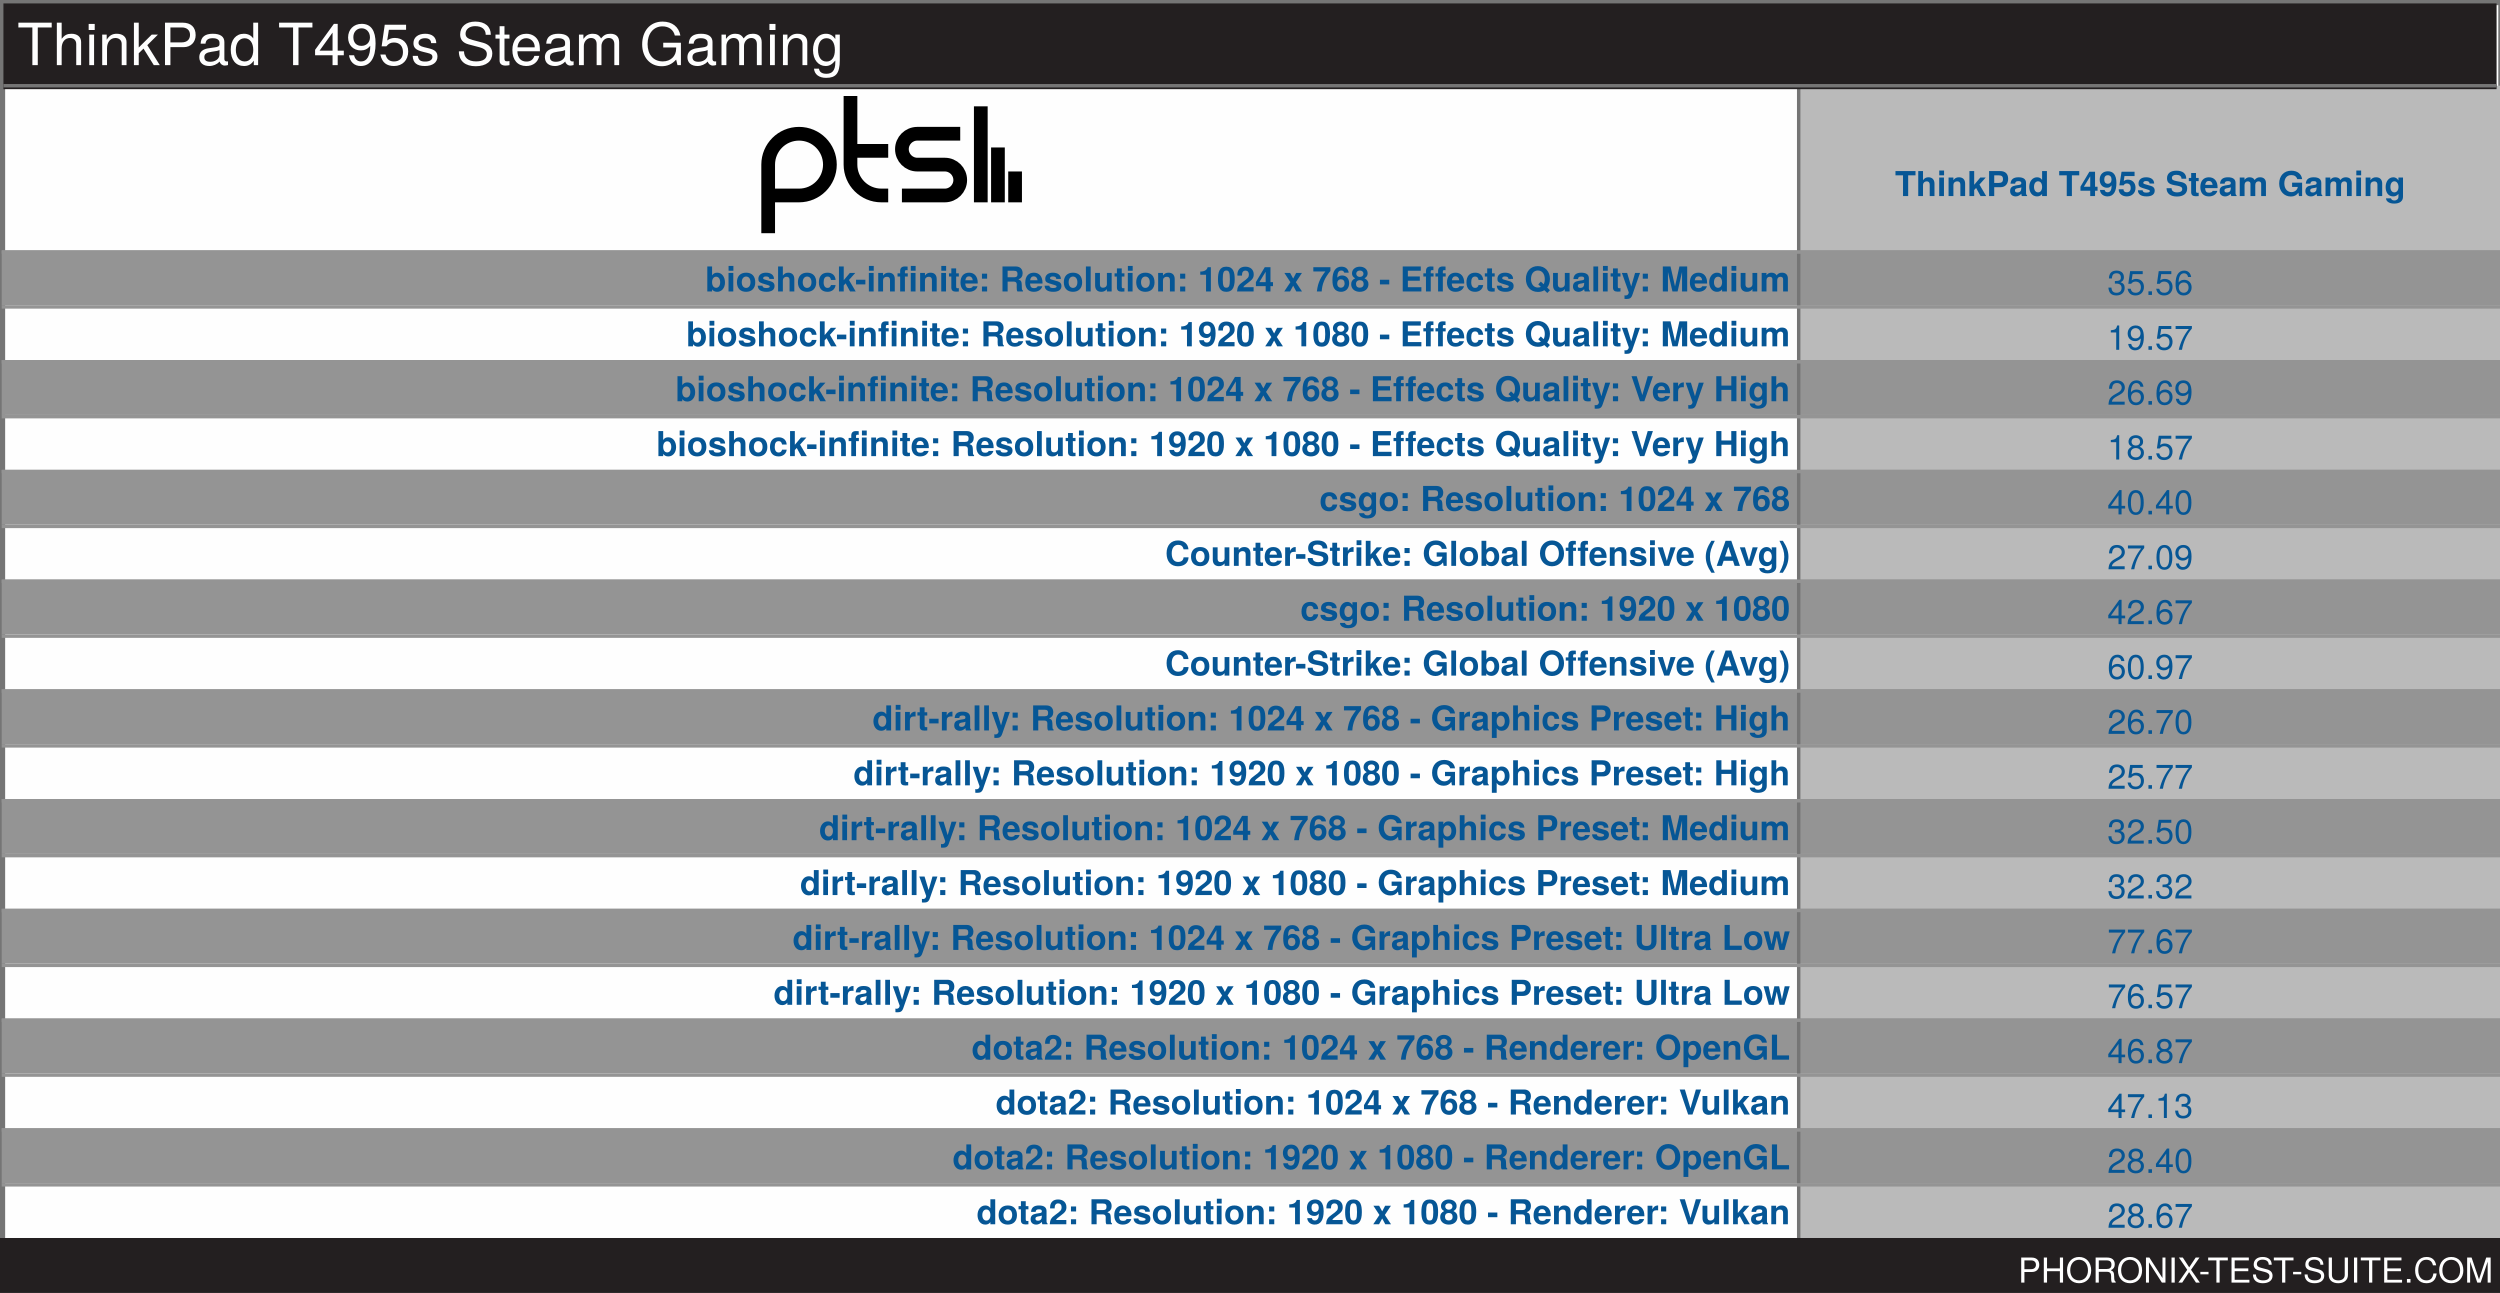
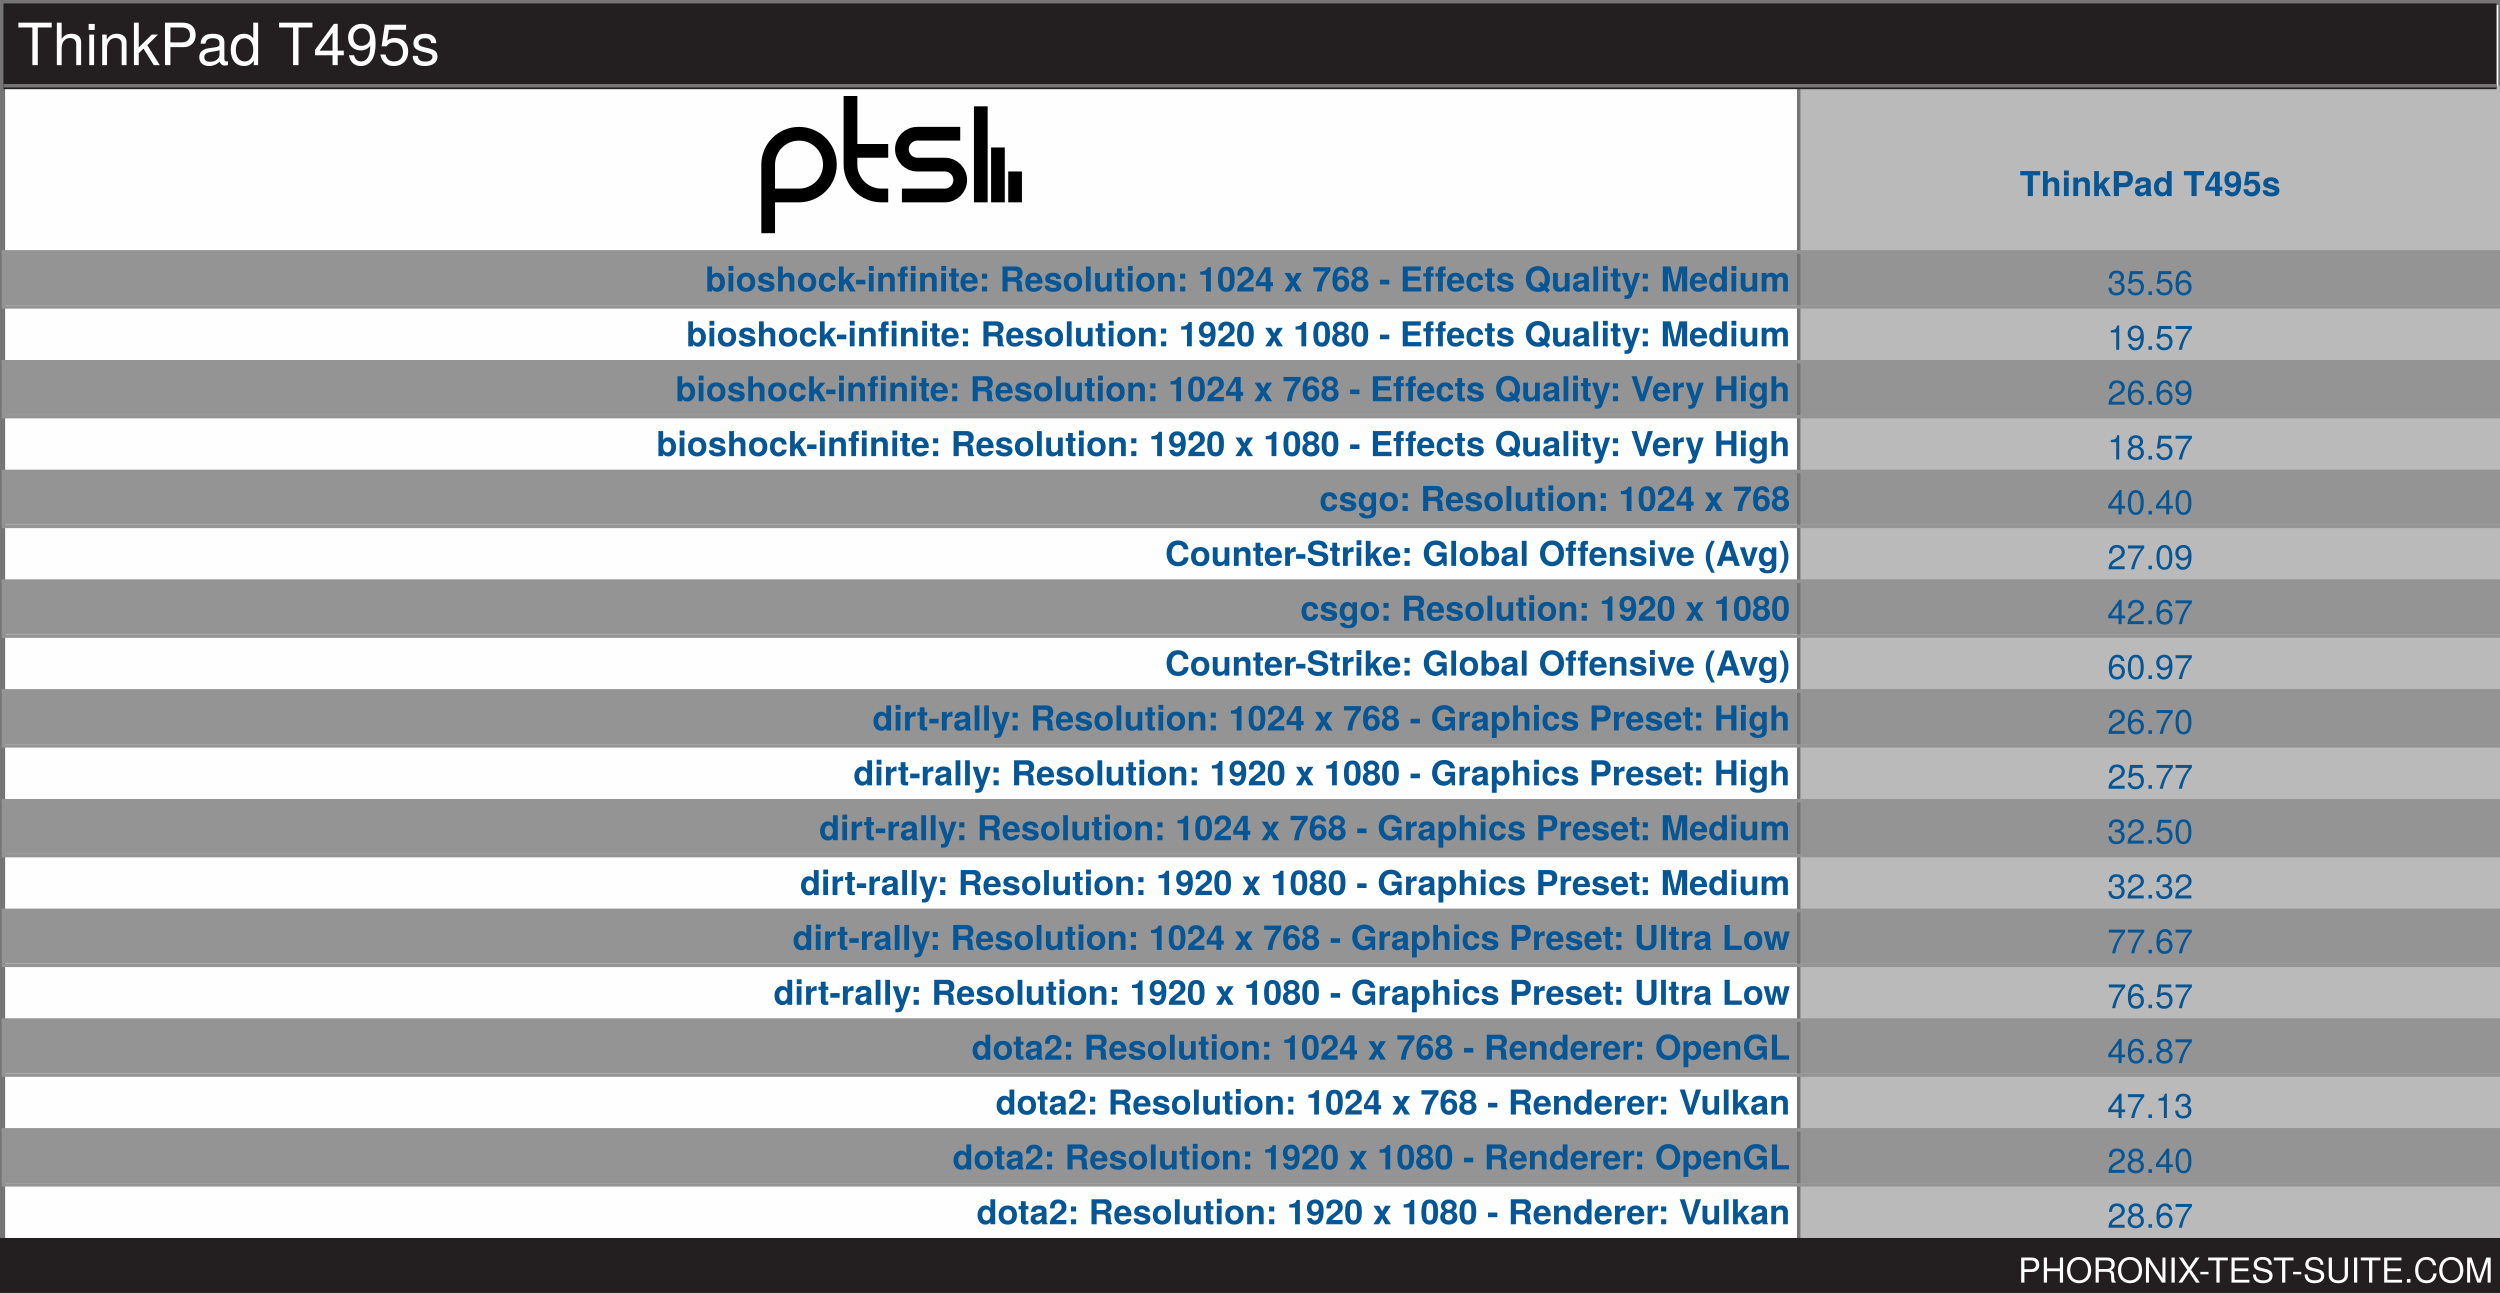
<svg xmlns="http://www.w3.org/2000/svg" xmlns:xlink="http://www.w3.org/1999/xlink" version="1.1" font-family="sans-serif, droid-sans, helvetica, verdana, tahoma" viewbox="0 0 729 377" width="729" height="377" preserveAspectRatio="xMinYMin meet">
  <rect x="0" y="0" width="729" height="377" fill="#FEFEFE" stroke="#757575" stroke-width="2" />
  <rect x="1" y="1" width="728" height="376" fill="#FEFEFE" stroke="#757575" stroke-width="1" />
  <path d="m74 22v9m-5-16v16m-5-28v28m-23-2h12.5c2.485 0 4.5-2.015 4.5-4.5s-2.015-4.5-4.5-4.5h-8c-2.485 0-4.5-2.015-4.5-4.5s2.015-4.5 4.5-4.5h12.5m-21 5h-11m11 13h-2c-4.971 0-9-4.029-9-9v-20m-24 40v-20c0-4.971 4.029-9 9-9 4.971 0 9 4.029 9 9s-4.029 9-9 9h-9" stroke="#000000" stroke-width="4" fill="none" transform="translate(222,28)" />
  <line x1="524" y1="193" x2="729" y2="193" stroke="#BABABA" stroke-width="336" stroke-dasharray="205,205" />
  <line x1="365" y1="73" x2="365" y2="361" stroke="#949494" stroke-width="729" stroke-dasharray="16,16" />
  <line x1="524" y1="193" x2="729" y2="193" stroke="#757575" stroke-width="336" stroke-dasharray="1,204" />
  <rect x="1" y="1" width="727" height="25" fill="#231f20" />
-   <text x="5" y="19" font-size="17" fill="#FEFEFE" text-anchor="start">ThinkPad T495s Steam Gaming</text>
+   <text x="5" y="19" font-size="17" fill="#FEFEFE" text-anchor="start">ThinkPad T495s</text>
  <line x1="1" y1="25" x2="728" y2="25" stroke="#757575" stroke-width="1" />
  <g font-size="10" font-weight="bold" fill="#065695" text-anchor="end">
    <a xlink:href="https://openbenchmarking.org/test/pts/bioshock-infinite-1.0.2" xlink:show="new">
      <text x="522" y="85">bioshock-infinite: Resolution: 1024 x 768 - Effects Quality: Medium</text>
    </a>
    <a xlink:href="https://openbenchmarking.org/test/pts/bioshock-infinite-1.0.2" xlink:show="new">
      <text x="522" y="101">bioshock-infinite: Resolution: 1920 x 1080 - Effects Quality: Medium</text>
    </a>
    <a xlink:href="https://openbenchmarking.org/test/pts/bioshock-infinite-1.0.2" xlink:show="new">
      <text x="522" y="117">bioshock-infinite: Resolution: 1024 x 768 - Effects Quality: Very High</text>
    </a>
    <a xlink:href="https://openbenchmarking.org/test/pts/bioshock-infinite-1.0.2" xlink:show="new">
      <text x="522" y="133">bioshock-infinite: Resolution: 1920 x 1080 - Effects Quality: Very High</text>
    </a>
    <a xlink:href="https://openbenchmarking.org/test/pts/csgo-1.6.0" xlink:show="new">
      <text x="522" y="149">csgo: Resolution: 1024 x 768</text>
    </a>
    <text x="522" y="165">Counter-Strike: Global Offensive (Avg)</text>
    <a xlink:href="https://openbenchmarking.org/test/pts/csgo-1.6.0" xlink:show="new">
      <text x="522" y="181">csgo: Resolution: 1920 x 1080</text>
    </a>
    <text x="522" y="197">Counter-Strike: Global Offensive (Avg)</text>
    <a xlink:href="https://openbenchmarking.org/test/pts/dirt-rally-1.1.0" xlink:show="new">
      <text x="522" y="213">dirt-rally: Resolution: 1024 x 768 - Graphics Preset: High</text>
    </a>
    <a xlink:href="https://openbenchmarking.org/test/pts/dirt-rally-1.1.0" xlink:show="new">
      <text x="522" y="229">dirt-rally: Resolution: 1920 x 1080 - Graphics Preset: High</text>
    </a>
    <a xlink:href="https://openbenchmarking.org/test/pts/dirt-rally-1.1.0" xlink:show="new">
      <text x="522" y="245">dirt-rally: Resolution: 1024 x 768 - Graphics Preset: Medium</text>
    </a>
    <a xlink:href="https://openbenchmarking.org/test/pts/dirt-rally-1.1.0" xlink:show="new">
      <text x="522" y="261">dirt-rally: Resolution: 1920 x 1080 - Graphics Preset: Medium</text>
    </a>
    <a xlink:href="https://openbenchmarking.org/test/pts/dirt-rally-1.1.0" xlink:show="new">
      <text x="522" y="277">dirt-rally: Resolution: 1024 x 768 - Graphics Preset: Ultra Low</text>
    </a>
    <a xlink:href="https://openbenchmarking.org/test/pts/dirt-rally-1.1.0" xlink:show="new">
      <text x="522" y="293">dirt-rally: Resolution: 1920 x 1080 - Graphics Preset: Ultra Low</text>
    </a>
    <a xlink:href="https://openbenchmarking.org/test/pts/dota2-1.2.6" xlink:show="new">
      <text x="522" y="309">dota2: Resolution: 1024 x 768 - Renderer: OpenGL</text>
    </a>
    <a xlink:href="https://openbenchmarking.org/test/pts/dota2-1.2.6" xlink:show="new">
      <text x="522" y="325">dota2: Resolution: 1024 x 768 - Renderer: Vulkan</text>
    </a>
    <a xlink:href="https://openbenchmarking.org/test/pts/dota2-1.2.6" xlink:show="new">
      <text x="522" y="341">dota2: Resolution: 1920 x 1080 - Renderer: OpenGL</text>
    </a>
    <a xlink:href="https://openbenchmarking.org/test/pts/dota2-1.2.6" xlink:show="new">
      <text x="522" y="357">dota2: Resolution: 1920 x 1080 - Renderer: Vulkan</text>
    </a>
  </g>
  <g font-size="10" fill="#065695" font-weight="bold" text-anchor="middle" dominant-baseline="text-before-edge">
-     <text x="627" y="49">ThinkPad T495s Steam Gaming</text>
+     <text x="627" y="49">ThinkPad T495s</text>
  </g>
  <g fill="#BABABA" />
  <g text-anchor="middle" font-size="10" fill="#065695">
    <text x="627" y="86" xlink:title="STD Dev: 23.42%;  STD Error: 2.94">35.56</text>
    <text x="627" y="102" xlink:title="STD Dev: 1.31%;  STD Error: 0.15">19.57</text>
    <text x="627" y="118" xlink:title="STD Dev: 35.76%;  STD Error: 3.18">26.69</text>
    <text x="627" y="134" xlink:title="STD Dev: 0.14%;  STD Error: 0.01">18.57</text>
    <text x="627" y="150" xlink:title="STD Dev: 1.08%;  STD Error: 0.25">40.40</text>
    <text x="627" y="166">27.09</text>
    <text x="627" y="182" xlink:title="STD Dev: 23.31%;  STD Error: 3.31">42.67</text>
    <text x="627" y="198">60.97</text>
    <text x="627" y="214" xlink:title="STD Dev: 4.71%;  STD Error: 0.42">26.70</text>
    <text x="627" y="230" xlink:title="STD Dev: 0.74%;  STD Error: 0.11">25.77</text>
    <text x="627" y="246" xlink:title="STD Dev: 3.33%;  STD Error: 0.54">32.50</text>
    <text x="627" y="262" xlink:title="STD Dev: 1.31%;  STD Error: 0.24">32.32</text>
    <text x="627" y="278" xlink:title="STD Dev: 0.57%;  STD Error: 0.26">77.67</text>
    <text x="627" y="294" xlink:title="STD Dev: 0.90%;  STD Error: 0.40">76.57</text>
    <text x="627" y="310" xlink:title="STD Dev: 2.03%;  STD Error: 0.55">46.87</text>
    <text x="627" y="326" xlink:title="STD Dev: 1.24%;  STD Error: 0.34">47.13</text>
    <text x="627" y="342" xlink:title="STD Dev: 2.75%;  STD Error: 0.45">28.40</text>
    <text x="627" y="358" xlink:title="STD Dev: 2.32%;  STD Error: 0.38">28.67</text>
  </g>
  <line x1="365" y1="73" x2="365" y2="361" stroke="#949494" stroke-width="729" stroke-dasharray="1,15" />
  <rect x="0" y="361" width="729" height="16" fill="#231f20" />
  <a xlink:href="https://www.phoronix-test-suite.com/" xlink:show="new">
    <text x="727" y="374" font-size="10" fill="#FFFFFF" text-anchor="end" xlink:show="new">PHORONIX-TEST-SUITE.COM</text>
  </a>
</svg>
